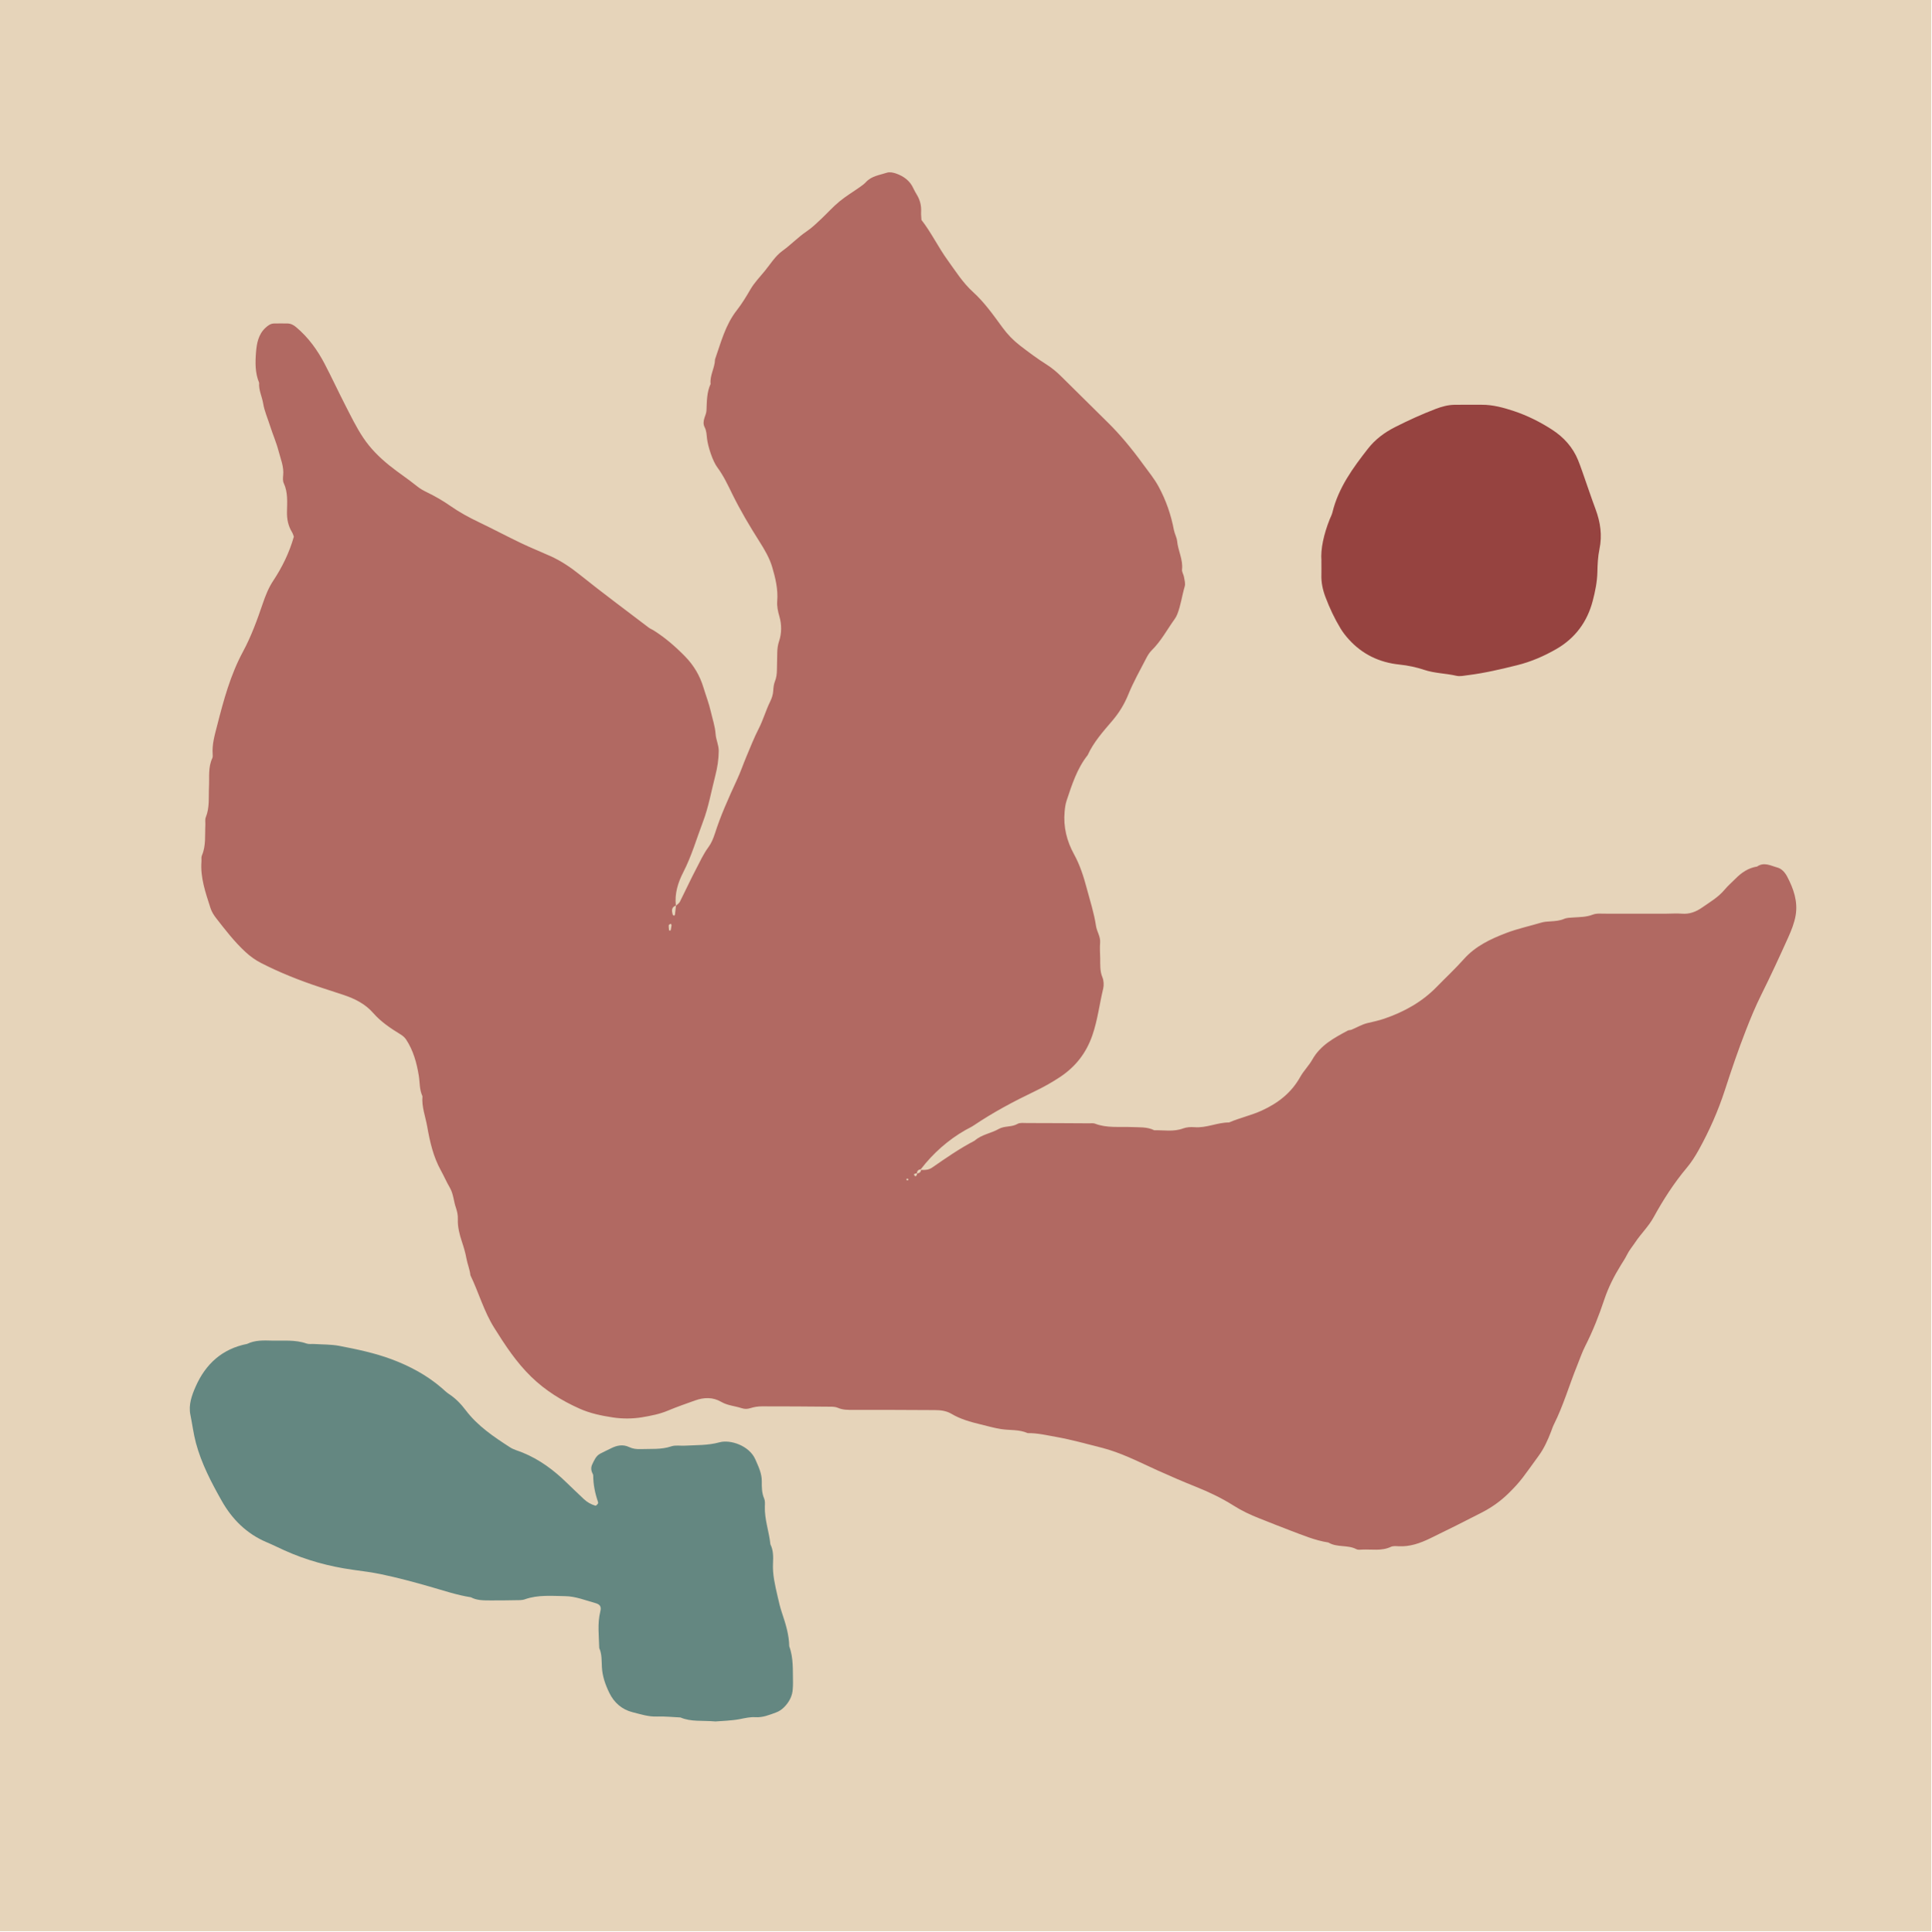
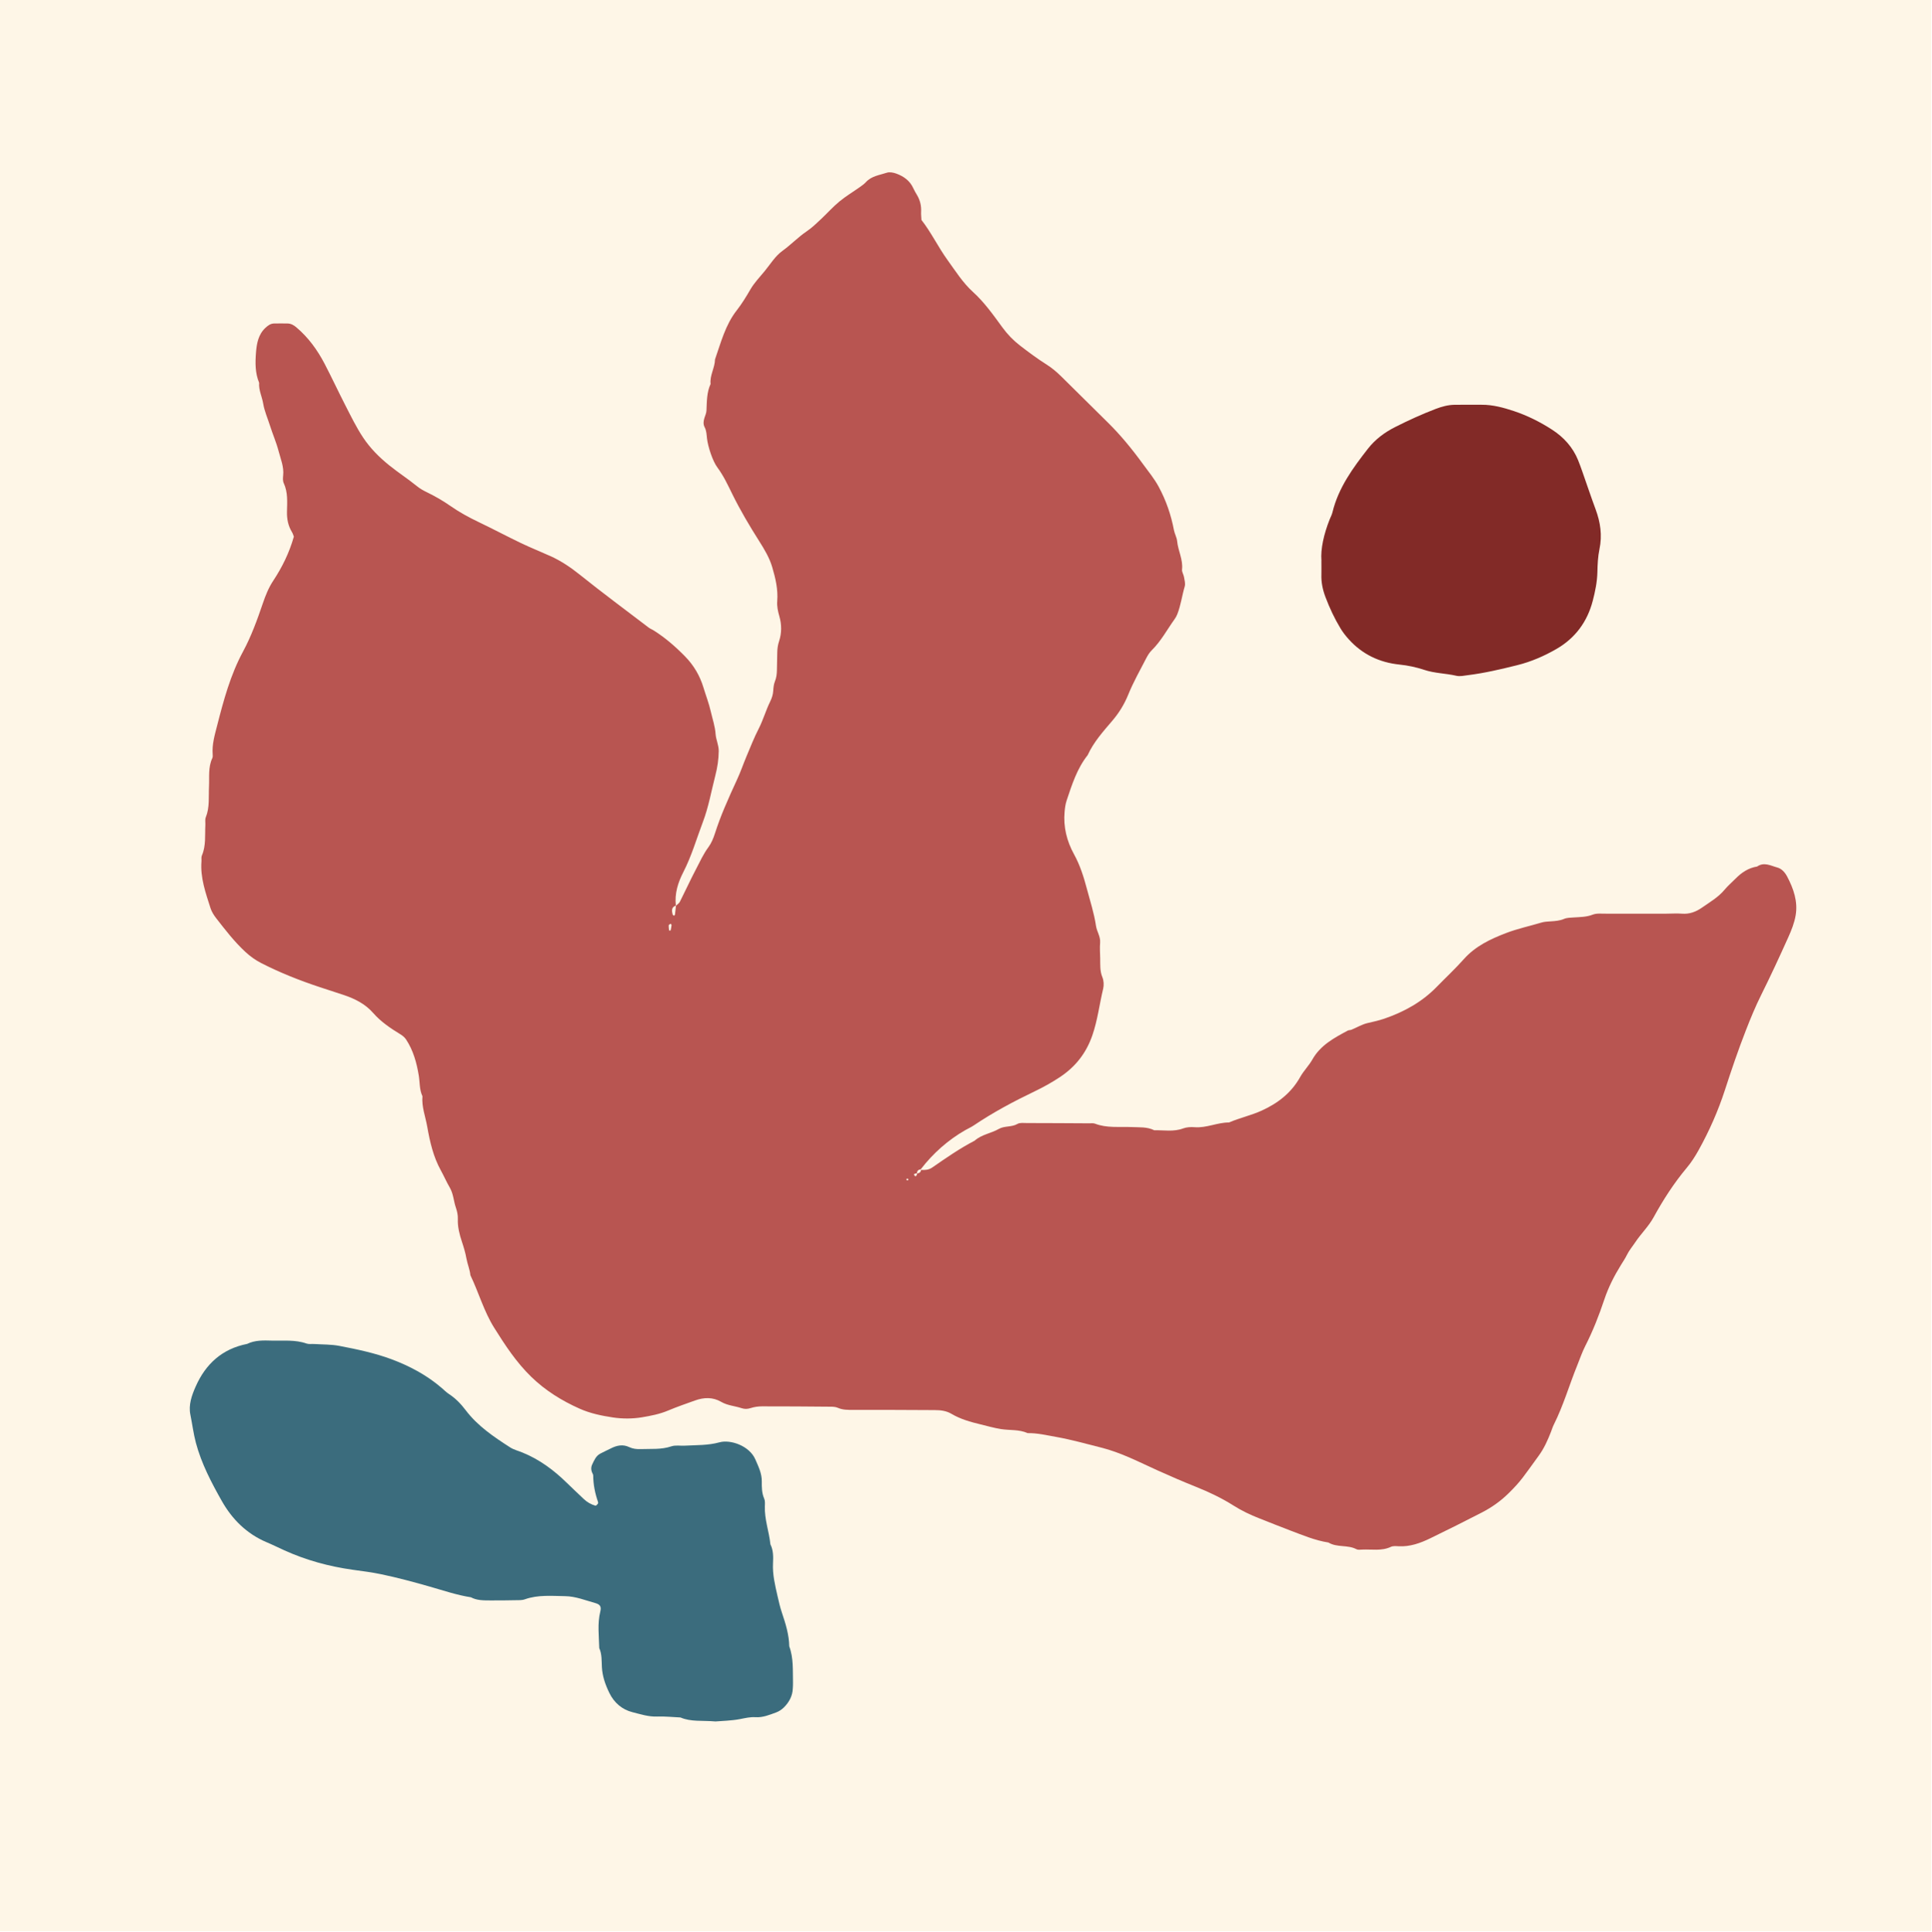
<svg xmlns="http://www.w3.org/2000/svg" viewBox="0 0 566.93 566.93">
  <g id="zone-1" data-color-id="YL008">
-     <rect x="0" y="0" width="566.93" height="566.93" fill="#e6d4ba" />
+     <rect x="0" y="0" width="566.93" height="566.93" fill="#fef6e7" />
  </g>
  <g id="zone-2" data-color-id="RD001">
-     <path d="M387.92,164.59c-.28-3.42.71-7.82,2.41-12.1.28-.7.66-1.38.83-2.11,1.75-7.19,5.98-12.99,10.43-18.68,2.15-2.75,4.87-4.76,7.94-6.32,3.89-1.97,7.85-3.78,11.93-5.34,1.81-.69,3.61-1.18,5.52-1.21,2.66-.05,5.32,0,7.98-.01,3.28-.02,6.41.84,9.45,1.85,3.97,1.32,7.72,3.2,11.23,5.47,3.4,2.2,6.08,5.14,7.63,8.96.43,1.05.81,2.12,1.19,3.19,1.32,3.74,2.57,7.51,3.95,11.23,1.41,3.81,1.98,7.63,1.13,11.68-.46,2.21-.56,4.51-.61,6.78-.07,2.87-.65,5.66-1.36,8.39-1.59,6.12-5.11,10.94-10.66,14.14-3.62,2.09-7.45,3.75-11.52,4.76-4.78,1.19-9.57,2.32-14.46,2.93-1.12.14-2.33.43-3.39.18-3.14-.73-6.39-.71-9.49-1.75-2.31-.77-4.73-1.28-7.21-1.54-5.87-.6-10.94-3.01-14.92-7.44-.88-.98-1.71-2.03-2.39-3.16-1.77-2.92-3.21-6-4.42-9.2-.82-2.16-1.28-4.34-1.2-6.65.03-.95,0-1.9,0-4.05" fill="#964340" />
+     <path d="M387.92,164.59c-.28-3.42.71-7.82,2.41-12.1.28-.7.66-1.38.83-2.11,1.75-7.19,5.98-12.99,10.43-18.68,2.15-2.75,4.87-4.76,7.94-6.32,3.89-1.97,7.85-3.78,11.93-5.34,1.81-.69,3.61-1.18,5.52-1.21,2.66-.05,5.32,0,7.98-.01,3.28-.02,6.41.84,9.45,1.85,3.97,1.32,7.72,3.2,11.23,5.47,3.4,2.2,6.08,5.14,7.63,8.96.43,1.05.81,2.12,1.19,3.19,1.32,3.74,2.57,7.51,3.95,11.23,1.41,3.81,1.98,7.63,1.13,11.68-.46,2.21-.56,4.51-.61,6.78-.07,2.87-.65,5.66-1.36,8.39-1.59,6.12-5.11,10.94-10.66,14.14-3.62,2.09-7.45,3.75-11.52,4.76-4.78,1.19-9.57,2.32-14.46,2.93-1.12.14-2.33.43-3.39.18-3.14-.73-6.39-.71-9.49-1.75-2.31-.77-4.73-1.28-7.21-1.54-5.87-.6-10.94-3.01-14.92-7.44-.88-.98-1.71-2.03-2.39-3.16-1.77-2.92-3.21-6-4.42-9.2-.82-2.16-1.28-4.34-1.2-6.65.03-.95,0-1.9,0-4.05" fill="#822a27" />
  </g>
-   <g id="zone-3" data-color-id="GN018">
-     <path d="M210.03,505.35c-3.9-.34-7.19.16-10.27-1.17-2.28-.1-4.56-.36-6.84-.27-2.53.1-4.9-.69-7.25-1.28-3.02-.75-5.39-2.76-6.79-5.65-1.16-2.39-2.05-4.87-2.19-7.57-.1-1.89.03-3.81-.78-5.6-.08-3.58-.57-7.17.31-10.73.35-1.4,0-2.08-1.49-2.49-2.9-.8-5.74-1.97-8.81-2.02-3.98-.06-7.98-.45-11.86.93-.86.31-1.88.24-2.83.26-2.47.05-4.95.08-7.42.06-1.9-.01-3.82.02-5.57-.92-4.12-.64-8.06-1.99-12.06-3.13-4.72-1.35-9.47-2.63-14.26-3.63-2.76-.58-5.59-.93-8.39-1.32-6.98-.98-13.68-2.81-20.09-5.72-1.73-.78-3.43-1.63-5.17-2.36-5.84-2.47-10.11-6.72-13.16-12.11-3.06-5.42-5.97-10.95-7.6-17.05-.73-2.75-1.07-5.55-1.63-8.31-.58-2.86.41-5.65,1.56-8.24,2.93-6.64,7.8-11.07,15.1-12.51,2.31-1.13,4.8-1.04,7.27-.97,3.4.09,6.84-.32,10.17.86.69.24,1.51.09,2.27.14,2.46.16,4.97.09,7.37.55,5.18,1,10.35,2.07,15.34,3.93,5.39,2.02,10.34,4.67,14.7,8.42.72.62,1.4,1.31,2.19,1.82,1.94,1.27,3.49,2.91,4.87,4.73,3.5,4.62,8.23,7.8,13.01,10.88,1.09.7,2.43,1.03,3.65,1.53,5,2.03,9.23,5.18,13.05,8.93,1.63,1.59,3.3,3.15,4.95,4.72.98.93,2.13,1.59,3.42,1.95.18.05.52-.34.72-.59.09-.11.08-.38.02-.54-.87-2.51-1.39-5.09-1.4-7.76,0-.18-.09-.37-.18-.54-.46-.89-.55-1.77-.1-2.71.58-1.2,1.08-2.46,2.33-3.13,1-.54,2.05-.99,3.06-1.51,1.76-.91,3.57-1.32,5.45-.42,1.07.51,2.2.63,3.34.59,3.02-.12,6.06.2,9.04-.81,1.21-.41,2.64-.12,3.97-.2,3.4-.19,6.78-.05,10.16-.98,3.19-.89,8.78.98,10.53,5.02.91,2.1,1.91,4.09,1.89,6.45-.01,1.7-.02,3.4.7,5.04.29.66.23,1.5.2,2.25-.14,3.83,1.24,7.44,1.63,11.19.89,1.77.85,3.71.76,5.58-.16,3.27.6,6.39,1.31,9.52.37,1.65.76,3.33,1.29,4.91,1.09,3.25,2.11,6.47,2.17,9.92,1.29,3.47,1.01,7.09,1.1,10.68.02.57-.03,1.14-.06,1.71-.08,2.2-1.08,4.01-2.58,5.52-.65.65-1.49,1.21-2.35,1.52-1.95.71-3.87,1.52-6.05,1.38-1.51-.1-2.99.26-4.49.55-2.59.5-5.27.53-7.23.7" fill="#648781" />
+   <g id="zone-3" data-color-id="GN008">
+     <path d="M210.03,505.35c-3.9-.34-7.19.16-10.27-1.17-2.28-.1-4.56-.36-6.84-.27-2.53.1-4.9-.69-7.25-1.28-3.02-.75-5.39-2.76-6.79-5.65-1.16-2.39-2.05-4.87-2.19-7.57-.1-1.89.03-3.81-.78-5.6-.08-3.58-.57-7.17.31-10.73.35-1.4,0-2.08-1.49-2.49-2.9-.8-5.74-1.97-8.81-2.02-3.98-.06-7.98-.45-11.86.93-.86.31-1.88.24-2.83.26-2.47.05-4.95.08-7.42.06-1.9-.01-3.82.02-5.57-.92-4.12-.64-8.06-1.99-12.06-3.13-4.72-1.35-9.47-2.63-14.26-3.63-2.76-.58-5.59-.93-8.39-1.32-6.98-.98-13.68-2.81-20.09-5.72-1.73-.78-3.43-1.63-5.17-2.36-5.84-2.47-10.11-6.72-13.16-12.11-3.06-5.42-5.97-10.95-7.6-17.05-.73-2.75-1.07-5.55-1.63-8.31-.58-2.86.41-5.65,1.56-8.24,2.93-6.64,7.8-11.07,15.1-12.51,2.31-1.13,4.8-1.04,7.27-.97,3.4.09,6.84-.32,10.17.86.69.24,1.51.09,2.27.14,2.46.16,4.97.09,7.37.55,5.18,1,10.35,2.07,15.34,3.93,5.39,2.02,10.34,4.67,14.7,8.42.72.62,1.4,1.31,2.19,1.82,1.94,1.27,3.49,2.91,4.87,4.73,3.5,4.62,8.23,7.8,13.01,10.88,1.09.7,2.43,1.03,3.65,1.53,5,2.03,9.23,5.18,13.05,8.93,1.63,1.59,3.3,3.15,4.95,4.72.98.93,2.13,1.59,3.42,1.95.18.05.52-.34.72-.59.09-.11.08-.38.02-.54-.87-2.51-1.39-5.09-1.4-7.76,0-.18-.09-.37-.18-.54-.46-.89-.55-1.77-.1-2.71.58-1.2,1.08-2.46,2.33-3.13,1-.54,2.05-.99,3.06-1.51,1.76-.91,3.57-1.32,5.45-.42,1.07.51,2.2.63,3.34.59,3.02-.12,6.06.2,9.04-.81,1.21-.41,2.64-.12,3.97-.2,3.4-.19,6.78-.05,10.16-.98,3.19-.89,8.78.98,10.53,5.02.91,2.1,1.91,4.09,1.89,6.45-.01,1.7-.02,3.4.7,5.04.29.66.23,1.5.2,2.25-.14,3.83,1.24,7.44,1.63,11.19.89,1.77.85,3.71.76,5.58-.16,3.27.6,6.39,1.31,9.52.37,1.65.76,3.33,1.29,4.91,1.09,3.25,2.11,6.47,2.17,9.92,1.29,3.47,1.01,7.09,1.1,10.68.02.57-.03,1.14-.06,1.71-.08,2.2-1.08,4.01-2.58,5.52-.65.65-1.49,1.21-2.35,1.52-1.95.71-3.87,1.52-6.05,1.38-1.51-.1-2.99.26-4.49.55-2.59.5-5.27.53-7.23.7" fill="#3b6c7d" />
  </g>
  <g id="zone-4" data-color-id="BL027">
  </g>
  <g id="zone-5" data-color-id="YL001">
  </g>
  <g id="zone-6" data-color-id="RD005">
-     <path d="M270.4,343.44c1.15.07,2.26,0,3.26-.7,4.04-2.8,8.08-5.61,12.45-7.88,2.03-1.83,4.81-2.13,7.1-3.45,1.68-.96,3.74-.47,5.47-1.47.74-.43,1.86-.26,2.8-.26,6.09,0,12.18.05,18.27.08.57,0,1.2-.09,1.7.1,3.48,1.35,7.12.84,10.7,1,2.27.11,4.57-.12,6.7.94,2.82-.07,5.67.51,8.47-.54,1.03-.38,2.25-.45,3.37-.36,3.48.28,6.67-1.4,10.09-1.39,3.13-1.34,6.47-2.06,9.58-3.47,4.79-2.18,8.73-5.22,11.34-9.9,1.01-1.8,2.54-3.31,3.56-5.11,2.37-4.21,6.38-6.34,10.39-8.49.32-.17.76-.12,1.1-.26,1.57-.65,3.08-1.57,4.71-1.95,1.66-.38,3.3-.74,4.92-1.29,5.81-2,11.06-4.89,15.38-9.33,2.65-2.72,5.45-5.32,7.97-8.15,3.4-3.82,7.8-5.89,12.44-7.67,3.35-1.28,6.86-2.02,10.29-3.05.89-.27,1.86-.31,2.8-.37,1.33-.09,2.62-.18,3.89-.72.84-.36,1.85-.35,2.79-.42,1.89-.13,3.74-.1,5.6-.82,1.17-.46,2.62-.28,3.95-.29,5.9-.02,11.8,0,17.7,0,1.52,0,3.05-.13,4.57,0,2.22.18,4.14-.57,5.86-1.77,2.32-1.62,4.8-3.04,6.66-5.28.97-1.16,2.14-2.15,3.21-3.24,1.77-1.79,3.78-3.15,6.33-3.55,2.05-1.42,4.02-.23,5.94.29,1.29.34,2.25,1.46,2.88,2.65,1.88,3.57,3.19,7.33,2.49,11.41-.38,2.21-1.23,4.34-2.16,6.41-2.55,5.68-5.17,11.34-7.95,16.92-1.68,3.37-3.12,6.87-4.49,10.38-2.26,5.78-4.25,11.66-6.17,17.57-1.98,6.1-4.58,11.98-7.7,17.6-1.01,1.81-2.13,3.59-3.46,5.17-3.78,4.51-6.95,9.43-9.76,14.56-1.47,2.69-3.68,4.78-5.36,7.3-.83,1.25-1.82,2.4-2.49,3.77-.5,1.01-1.13,1.96-1.73,2.92-1.99,3.22-3.69,6.54-4.9,10.17-1.55,4.64-3.34,9.22-5.57,13.59-.95,1.86-1.6,3.82-2.38,5.74-2.34,5.76-4.05,11.76-6.85,17.34-.34.67-.56,1.39-.83,2.1-.96,2.47-2.02,4.87-3.6,7.04-4.49,6.16-5.17,7.42-8.85,11.04-2.32,2.29-4.93,4.14-7.79,5.62-5.05,2.61-10.14,5.15-15.25,7.63-2.91,1.41-5.93,2.5-9.26,2.32-.75-.04-1.62-.13-2.26.17-2.73,1.29-5.61.68-8.43.81-.57.03-1.24.13-1.69-.11-2.58-1.37-5.71-.43-8.23-1.97-3.95-.61-7.6-2.18-11.31-3.57-3-1.12-5.96-2.35-8.95-3.51-2.64-1.02-5.24-2.27-7.62-3.78-3.54-2.24-7.25-3.98-11.13-5.54-3.68-1.47-7.33-3.05-10.95-4.68-5.49-2.47-10.86-5.31-16.77-6.79-4.38-1.1-8.71-2.33-13.17-3.12-2.8-.49-5.54-1.17-8.4-1.12-2.5-1.13-5.22-.78-7.82-1.19-2.03-.32-4.04-.9-6.05-1.39-2.94-.71-5.85-1.52-8.48-3.08-1.54-.91-3.2-1.1-4.93-1.1-4.38,0-8.75-.04-13.13-.06-3.62,0-7.23,0-10.85,0-1.52,0-3.02.03-4.48-.62-.66-.29-1.48-.32-2.23-.32-6.66-.06-13.32-.11-19.98-.1-1.12,0-2.28.16-3.34.5-.96.31-1.75.34-2.72.02-1.96-.65-4.08-.75-5.93-1.83-2.46-1.44-5.07-1.36-7.68-.42-2.66.96-5.34,1.87-7.94,2.97-2.46,1.04-5.08,1.54-7.64,1.97-2.78.46-5.74.47-8.53.05-3.33-.5-6.71-1.2-9.81-2.59-5.21-2.33-9.99-5.28-14.15-9.31-4.41-4.28-7.69-9.29-10.91-14.43-3.03-4.84-4.53-10.33-6.98-15.42-.18-1.7-.87-3.29-1.17-4.93-.3-1.69-.79-3.3-1.32-4.9-.72-2.17-1.28-4.34-1.2-6.64.04-1.14-.18-2.22-.56-3.33-.68-1.94-.72-4.07-1.8-5.92-.95-1.63-1.7-3.38-2.62-5.04-2.23-4.02-3.23-8.44-4.01-12.88-.52-2.95-1.67-5.83-1.4-8.91-.91-1.94-.75-4.05-1.08-6.09-.61-3.72-1.61-7.37-3.73-10.58-.4-.61-1.03-1.13-1.66-1.51-2.92-1.78-5.74-3.68-8.01-6.28-2.33-2.66-5.36-4.16-8.62-5.26-2.32-.78-4.66-1.52-6.99-2.29-5.93-1.96-11.72-4.25-17.28-7.1-1.69-.87-3.2-1.96-4.62-3.27-3.22-2.98-5.87-6.43-8.55-9.87-.69-.88-1.33-1.9-1.67-2.95-1.43-4.48-3.04-8.94-2.66-13.77.04-.57-.1-1.2.12-1.69,1.25-2.9.86-5.96,1.02-8.97.04-.76-.14-1.6.13-2.26,1.18-2.92.79-5.97.94-8.98.14-2.82-.29-5.7.98-8.39.15-.32.13-.75.1-1.13-.22-2.88.59-5.63,1.29-8.35,1.91-7.48,3.91-14.93,7.62-21.8,2.42-4.49,4.16-9.3,5.8-14.11.8-2.36,1.72-4.65,3.06-6.67,2.63-3.98,4.7-8.17,6.06-12.95-.13-.33-.27-.88-.56-1.35-1.11-1.84-1.5-3.78-1.46-5.96.06-2.81.31-5.69-.95-8.4-.3-.64-.25-1.51-.17-2.25.27-2.54-.74-4.84-1.35-7.19-.66-2.54-1.74-4.97-2.53-7.48-.68-2.15-1.61-4.2-1.99-6.47-.34-2.03-1.35-3.93-1.18-6.07-1.21-2.89-1.16-5.96-.92-8.95.21-2.6.68-5.26,2.8-7.21.72-.66,1.47-1.22,2.48-1.25,1.33-.03,2.66-.01,3.99,0,1,.02,1.81.48,2.55,1.11,3.54,2.98,6.19,6.65,8.31,10.7,2.1,4.02,4.01,8.15,6.08,12.18,1.64,3.19,3.19,6.4,5.19,9.43,2.14,3.24,4.81,5.88,7.75,8.25,2.64,2.13,5.51,3.99,8.15,6.13.87.71,1.89,1.27,2.9,1.76,2.39,1.16,4.68,2.48,6.86,4,2.64,1.85,5.46,3.38,8.37,4.77,4.1,1.96,8.12,4.1,12.22,6.07,2.89,1.39,5.88,2.58,8.81,3.9,3.12,1.41,5.93,3.31,8.6,5.45,6.63,5.32,13.48,10.38,20.24,15.54.45.34,1,.53,1.48.84,3.38,2.14,6.37,4.74,9.17,7.6,2.58,2.64,4.36,5.67,5.42,9.18.71,2.34,1.6,4.63,2.14,7.01.5,2.19,1.25,4.31,1.41,6.62.11,1.63.93,3.21.92,4.96-.02,2.48-.39,4.84-1.01,7.25-1.17,4.54-1.97,9.21-3.64,13.59-1.87,4.93-3.32,10.02-5.75,14.73-1.58,3.08-2.58,6.29-2.19,9.81-1.36.49-1.22,1.53-.94,2.61.04.15.25.25.37.38.11-.11.29-.21.31-.33.12-.87.2-1.75.29-2.62.39-.37.91-.68,1.14-1.13,1.62-3.21,3.11-6.48,4.78-9.66,1.14-2.17,2.14-4.41,3.63-6.42.87-1.18,1.45-2.61,1.92-4.08.81-2.5,1.73-4.97,2.76-7.41,1.18-2.78,2.4-5.53,3.68-8.27,1.04-2.21,1.82-4.55,2.77-6.8,1.17-2.78,2.27-5.6,3.65-8.28,1.3-2.54,2.05-5.28,3.3-7.82.51-1.04.86-2.07.93-3.24.05-.93.16-1.91.5-2.76.44-1.09.56-2.19.58-3.33.03-1.71.07-3.42.1-5.13.02-1.14.17-2.22.54-3.34.79-2.38.77-4.9.08-7.27-.43-1.49-.75-2.96-.63-4.46.28-3.47-.53-6.81-1.48-10.03-.79-2.68-2.29-5.2-3.81-7.59-2.83-4.47-5.53-9.01-7.87-13.76-1.33-2.71-2.6-5.45-4.43-7.91-1.37-1.84-2.74-6.06-3.02-8.45-.13-1.13-.14-2.26-.69-3.31-.46-.89-.36-1.82-.06-2.76.23-.71.56-1.44.59-2.17.12-2.65.07-5.31,1.21-7.79-.28-2.53,1.26-4.74,1.3-7.21,1.74-4.97,3.03-10.12,6.38-14.4,1.51-1.93,2.79-4.04,4.02-6.16,1.16-1.99,2.75-3.6,4.18-5.36,1.68-2.05,3.08-4.4,5.23-5.95,2.47-1.78,4.57-4.01,7.07-5.7,1.61-1.08,2.93-2.39,4.31-3.68,1.8-1.69,3.45-3.56,5.35-5.12,1.89-1.55,4.01-2.82,6.02-4.24.62-.44,1.25-.89,1.76-1.45,1.65-1.79,4.01-2.04,6.12-2.74.81-.27,1.91-.05,2.77.26,2.2.79,4.02,2.11,5.02,4.34.31.69.71,1.34,1.09,1.99.88,1.51,1.28,3.13,1.18,4.89-.04.75.06,1.51.1,2.38,2.88,3.68,4.91,7.98,7.69,11.82,2.33,3.22,4.44,6.6,7.4,9.29,3.4,3.08,6.01,6.8,8.69,10.46,1.48,2.02,3.17,3.78,5.13,5.29,2.54,1.96,5.12,3.89,7.84,5.6,1.63,1.03,3.04,2.25,4.39,3.58,4.6,4.54,9.19,9.09,13.78,13.63q4.97,4.91,10.21,12.13c1.56,2.14,3.23,4.15,4.51,6.52,2.18,4.04,3.63,8.25,4.48,12.73.21,1.1.83,2.14.94,3.24.27,2.82,1.77,5.41,1.44,8.34-.08.69.44,1.43.57,2.17.16.92.46,1.95.22,2.78-.8,2.7-1.14,5.53-2.18,8.16-.2.52-.48,1.03-.81,1.48-2.2,3.07-3.97,6.44-6.71,9.13-.66.65-1.17,1.49-1.6,2.32-1.82,3.53-3.79,7.01-5.28,10.68-1.16,2.85-2.69,5.34-4.67,7.66-2.69,3.16-5.49,6.26-7.24,10.1-3.12,3.94-4.6,8.62-6.16,13.28-.37,1.11-.51,2.19-.61,3.32-.41,4.48.64,8.66,2.78,12.54,1.75,3.18,2.83,6.62,3.74,10.05.96,3.62,2.14,7.21,2.69,10.94.25,1.69,1.36,3.12,1.21,4.93-.13,1.51-.01,3.03.02,4.55.04,1.88-.12,3.75.65,5.6.41.99.48,2.3.23,3.35-1.1,4.56-1.63,9.24-3.18,13.71-1.8,5.2-4.93,9.22-9.56,12.28-2.39,1.58-4.86,2.95-7.42,4.18-6.15,2.95-12.16,6.15-17.82,9.97-.78.53-1.66.91-2.48,1.38-4.98,2.84-9.46,6.77-13.1,11.51-.69.08-1.09.44-1.11,1.16-.41.16-1.4.06-.51.87.17.16.59-.38.55-.83.7-.04,1.12-.37,1.18-1.1M196.43,273.16c.22,0,.43.02.43,0,.11-.51.23-1.03.28-1.55.01-.14-.16-.3-.25-.45-.2.15-.57.29-.58.46-.03.52.06,1.04.11,1.55M266.41,345.96c-.43.16-.45.37-.03.57.06.03.22-.17.33-.26-.1-.1-.2-.21-.29-.31" fill="#b16962" />
+     <path d="M270.4,343.44c1.15.07,2.26,0,3.26-.7,4.04-2.8,8.08-5.61,12.45-7.88,2.03-1.83,4.81-2.13,7.1-3.45,1.68-.96,3.74-.47,5.47-1.47.74-.43,1.86-.26,2.8-.26,6.09,0,12.18.05,18.27.08.57,0,1.2-.09,1.7.1,3.48,1.35,7.12.84,10.7,1,2.27.11,4.57-.12,6.7.94,2.82-.07,5.67.51,8.47-.54,1.03-.38,2.25-.45,3.37-.36,3.48.28,6.67-1.4,10.09-1.39,3.13-1.34,6.47-2.06,9.58-3.47,4.79-2.18,8.73-5.22,11.34-9.9,1.01-1.8,2.54-3.31,3.56-5.11,2.37-4.21,6.38-6.34,10.39-8.49.32-.17.76-.12,1.1-.26,1.57-.65,3.08-1.57,4.71-1.95,1.66-.38,3.3-.74,4.92-1.29,5.81-2,11.06-4.89,15.38-9.33,2.65-2.72,5.45-5.32,7.97-8.15,3.4-3.82,7.8-5.89,12.44-7.67,3.35-1.28,6.86-2.02,10.29-3.05.89-.27,1.86-.31,2.8-.37,1.33-.09,2.62-.18,3.89-.72.84-.36,1.85-.35,2.79-.42,1.89-.13,3.74-.1,5.6-.82,1.17-.46,2.62-.28,3.95-.29,5.9-.02,11.8,0,17.7,0,1.52,0,3.05-.13,4.57,0,2.22.18,4.14-.57,5.86-1.77,2.32-1.62,4.8-3.04,6.66-5.28.97-1.16,2.14-2.15,3.21-3.24,1.77-1.79,3.78-3.15,6.33-3.55,2.05-1.42,4.02-.23,5.94.29,1.29.34,2.25,1.46,2.88,2.65,1.88,3.57,3.19,7.33,2.49,11.41-.38,2.21-1.23,4.34-2.16,6.41-2.55,5.68-5.17,11.34-7.95,16.92-1.68,3.37-3.12,6.87-4.49,10.38-2.26,5.78-4.25,11.66-6.17,17.57-1.98,6.1-4.58,11.98-7.7,17.6-1.01,1.81-2.13,3.59-3.46,5.17-3.78,4.51-6.95,9.43-9.76,14.56-1.47,2.69-3.68,4.78-5.36,7.3-.83,1.25-1.82,2.4-2.49,3.77-.5,1.01-1.13,1.96-1.73,2.92-1.99,3.22-3.69,6.54-4.9,10.17-1.55,4.64-3.34,9.22-5.57,13.59-.95,1.86-1.6,3.82-2.38,5.74-2.34,5.76-4.05,11.76-6.85,17.34-.34.67-.56,1.39-.83,2.1-.96,2.47-2.02,4.87-3.6,7.04-4.49,6.16-5.17,7.42-8.85,11.04-2.32,2.29-4.93,4.14-7.79,5.62-5.05,2.61-10.14,5.15-15.25,7.63-2.91,1.41-5.93,2.5-9.26,2.32-.75-.04-1.62-.13-2.26.17-2.73,1.29-5.61.68-8.43.81-.57.03-1.24.13-1.69-.11-2.58-1.37-5.71-.43-8.23-1.97-3.95-.61-7.6-2.18-11.31-3.57-3-1.12-5.96-2.35-8.95-3.51-2.64-1.02-5.24-2.27-7.62-3.78-3.54-2.24-7.25-3.98-11.13-5.54-3.68-1.47-7.33-3.05-10.95-4.68-5.49-2.47-10.86-5.31-16.77-6.79-4.38-1.1-8.71-2.33-13.17-3.12-2.8-.49-5.54-1.17-8.4-1.12-2.5-1.13-5.22-.78-7.82-1.19-2.03-.32-4.04-.9-6.05-1.39-2.94-.71-5.85-1.52-8.48-3.08-1.54-.91-3.2-1.1-4.93-1.1-4.38,0-8.75-.04-13.13-.06-3.62,0-7.23,0-10.85,0-1.52,0-3.02.03-4.48-.62-.66-.29-1.48-.32-2.23-.32-6.66-.06-13.32-.11-19.98-.1-1.12,0-2.28.16-3.34.5-.96.31-1.75.34-2.72.02-1.96-.65-4.08-.75-5.93-1.83-2.46-1.44-5.07-1.36-7.68-.42-2.66.96-5.34,1.87-7.94,2.97-2.46,1.04-5.08,1.54-7.64,1.97-2.78.46-5.74.47-8.53.05-3.33-.5-6.71-1.2-9.81-2.59-5.21-2.33-9.99-5.28-14.15-9.31-4.41-4.28-7.69-9.29-10.91-14.43-3.03-4.84-4.53-10.33-6.98-15.42-.18-1.7-.87-3.29-1.17-4.93-.3-1.69-.79-3.3-1.32-4.9-.72-2.17-1.28-4.34-1.2-6.64.04-1.14-.18-2.22-.56-3.33-.68-1.94-.72-4.07-1.8-5.92-.95-1.63-1.7-3.38-2.62-5.04-2.23-4.02-3.23-8.44-4.01-12.88-.52-2.95-1.67-5.83-1.4-8.91-.91-1.94-.75-4.05-1.08-6.09-.61-3.72-1.61-7.37-3.73-10.58-.4-.61-1.03-1.13-1.66-1.51-2.92-1.78-5.74-3.68-8.01-6.28-2.33-2.66-5.36-4.16-8.62-5.26-2.32-.78-4.66-1.52-6.99-2.29-5.93-1.96-11.72-4.25-17.28-7.1-1.69-.87-3.2-1.96-4.62-3.27-3.22-2.98-5.87-6.43-8.55-9.87-.69-.88-1.33-1.9-1.67-2.95-1.43-4.48-3.04-8.94-2.66-13.77.04-.57-.1-1.2.12-1.69,1.25-2.9.86-5.96,1.02-8.97.04-.76-.14-1.6.13-2.26,1.18-2.92.79-5.97.94-8.98.14-2.82-.29-5.7.98-8.39.15-.32.13-.75.1-1.13-.22-2.88.59-5.63,1.29-8.35,1.91-7.48,3.91-14.93,7.62-21.8,2.42-4.49,4.16-9.3,5.8-14.11.8-2.36,1.72-4.65,3.06-6.67,2.63-3.98,4.7-8.17,6.06-12.95-.13-.33-.27-.88-.56-1.35-1.11-1.84-1.5-3.78-1.46-5.96.06-2.81.31-5.69-.95-8.4-.3-.64-.25-1.51-.17-2.25.27-2.54-.74-4.84-1.35-7.19-.66-2.54-1.74-4.97-2.53-7.48-.68-2.15-1.61-4.2-1.99-6.47-.34-2.03-1.35-3.93-1.18-6.07-1.21-2.89-1.16-5.96-.92-8.95.21-2.6.68-5.26,2.8-7.21.72-.66,1.47-1.22,2.48-1.25,1.33-.03,2.66-.01,3.99,0,1,.02,1.81.48,2.55,1.11,3.54,2.98,6.19,6.65,8.31,10.7,2.1,4.02,4.01,8.15,6.08,12.18,1.64,3.19,3.19,6.4,5.19,9.43,2.14,3.24,4.81,5.88,7.75,8.25,2.64,2.13,5.51,3.99,8.15,6.13.87.71,1.89,1.27,2.9,1.76,2.39,1.16,4.68,2.48,6.86,4,2.64,1.85,5.46,3.38,8.37,4.77,4.1,1.96,8.12,4.1,12.22,6.07,2.89,1.39,5.88,2.58,8.81,3.9,3.12,1.41,5.93,3.31,8.6,5.45,6.63,5.32,13.48,10.38,20.24,15.54.45.34,1,.53,1.48.84,3.38,2.14,6.37,4.74,9.17,7.6,2.58,2.64,4.36,5.67,5.42,9.18.71,2.34,1.6,4.63,2.14,7.01.5,2.19,1.25,4.31,1.41,6.62.11,1.63.93,3.21.92,4.96-.02,2.48-.39,4.84-1.01,7.25-1.17,4.54-1.97,9.21-3.64,13.59-1.87,4.93-3.32,10.02-5.75,14.73-1.58,3.08-2.58,6.29-2.19,9.81-1.36.49-1.22,1.53-.94,2.61.04.15.25.25.37.38.11-.11.29-.21.31-.33.12-.87.2-1.75.29-2.62.39-.37.91-.68,1.14-1.13,1.62-3.21,3.11-6.48,4.78-9.66,1.14-2.17,2.14-4.41,3.63-6.42.87-1.18,1.45-2.61,1.92-4.08.81-2.5,1.73-4.97,2.76-7.41,1.18-2.78,2.4-5.53,3.68-8.27,1.04-2.21,1.82-4.55,2.77-6.8,1.17-2.78,2.27-5.6,3.65-8.28,1.3-2.54,2.05-5.28,3.3-7.82.51-1.04.86-2.07.93-3.24.05-.93.16-1.91.5-2.76.44-1.09.56-2.19.58-3.33.03-1.71.07-3.42.1-5.13.02-1.14.17-2.22.54-3.34.79-2.38.77-4.9.08-7.27-.43-1.49-.75-2.96-.63-4.46.28-3.47-.53-6.81-1.48-10.03-.79-2.68-2.29-5.2-3.81-7.59-2.83-4.47-5.53-9.01-7.87-13.76-1.33-2.71-2.6-5.45-4.43-7.91-1.37-1.84-2.74-6.06-3.02-8.45-.13-1.13-.14-2.26-.69-3.31-.46-.89-.36-1.82-.06-2.76.23-.71.56-1.44.59-2.17.12-2.65.07-5.31,1.21-7.79-.28-2.53,1.26-4.74,1.3-7.21,1.74-4.97,3.03-10.12,6.38-14.4,1.51-1.93,2.79-4.04,4.02-6.16,1.16-1.99,2.75-3.6,4.18-5.36,1.68-2.05,3.08-4.4,5.23-5.95,2.47-1.78,4.57-4.01,7.07-5.7,1.61-1.08,2.93-2.39,4.31-3.68,1.8-1.69,3.45-3.56,5.35-5.12,1.89-1.55,4.01-2.82,6.02-4.24.62-.44,1.25-.89,1.76-1.45,1.65-1.79,4.01-2.04,6.12-2.74.81-.27,1.91-.05,2.77.26,2.2.79,4.02,2.11,5.02,4.34.31.69.71,1.34,1.09,1.99.88,1.51,1.28,3.13,1.18,4.89-.04.75.06,1.51.1,2.38,2.88,3.68,4.91,7.98,7.69,11.82,2.33,3.22,4.44,6.6,7.4,9.29,3.4,3.08,6.01,6.8,8.69,10.46,1.48,2.02,3.17,3.78,5.13,5.29,2.54,1.96,5.12,3.89,7.84,5.6,1.63,1.03,3.04,2.25,4.39,3.58,4.6,4.54,9.19,9.09,13.78,13.63q4.97,4.91,10.21,12.13c1.56,2.14,3.23,4.15,4.51,6.52,2.18,4.04,3.63,8.25,4.48,12.73.21,1.1.83,2.14.94,3.24.27,2.82,1.77,5.41,1.44,8.34-.08.69.44,1.43.57,2.17.16.92.46,1.95.22,2.78-.8,2.7-1.14,5.53-2.18,8.16-.2.52-.48,1.03-.81,1.48-2.2,3.07-3.97,6.44-6.71,9.13-.66.65-1.17,1.49-1.6,2.32-1.82,3.53-3.79,7.01-5.28,10.68-1.16,2.85-2.69,5.34-4.67,7.66-2.69,3.16-5.49,6.26-7.24,10.1-3.12,3.94-4.6,8.62-6.16,13.28-.37,1.11-.51,2.19-.61,3.32-.41,4.48.64,8.66,2.78,12.54,1.75,3.18,2.83,6.62,3.74,10.05.96,3.62,2.14,7.21,2.69,10.94.25,1.69,1.36,3.12,1.21,4.93-.13,1.51-.01,3.03.02,4.55.04,1.88-.12,3.75.65,5.6.41.99.48,2.3.23,3.35-1.1,4.56-1.63,9.24-3.18,13.71-1.8,5.2-4.93,9.22-9.56,12.28-2.39,1.58-4.86,2.95-7.42,4.18-6.15,2.95-12.16,6.15-17.82,9.97-.78.53-1.66.91-2.48,1.38-4.98,2.84-9.46,6.77-13.1,11.51-.69.08-1.09.44-1.11,1.16-.41.16-1.4.06-.51.87.17.16.59-.38.55-.83.7-.04,1.12-.37,1.18-1.1M196.43,273.16c.22,0,.43.02.43,0,.11-.51.23-1.03.28-1.55.01-.14-.16-.3-.25-.45-.2.15-.57.29-.58.46-.03.52.06,1.04.11,1.55M266.41,345.96c-.43.16-.45.37-.03.57.06.03.22-.17.33-.26-.1-.1-.2-.21-.29-.31" fill="#b85551" />
  </g>
  <g id="zone-7" data-color-id="GN026">
  </g>
</svg>
